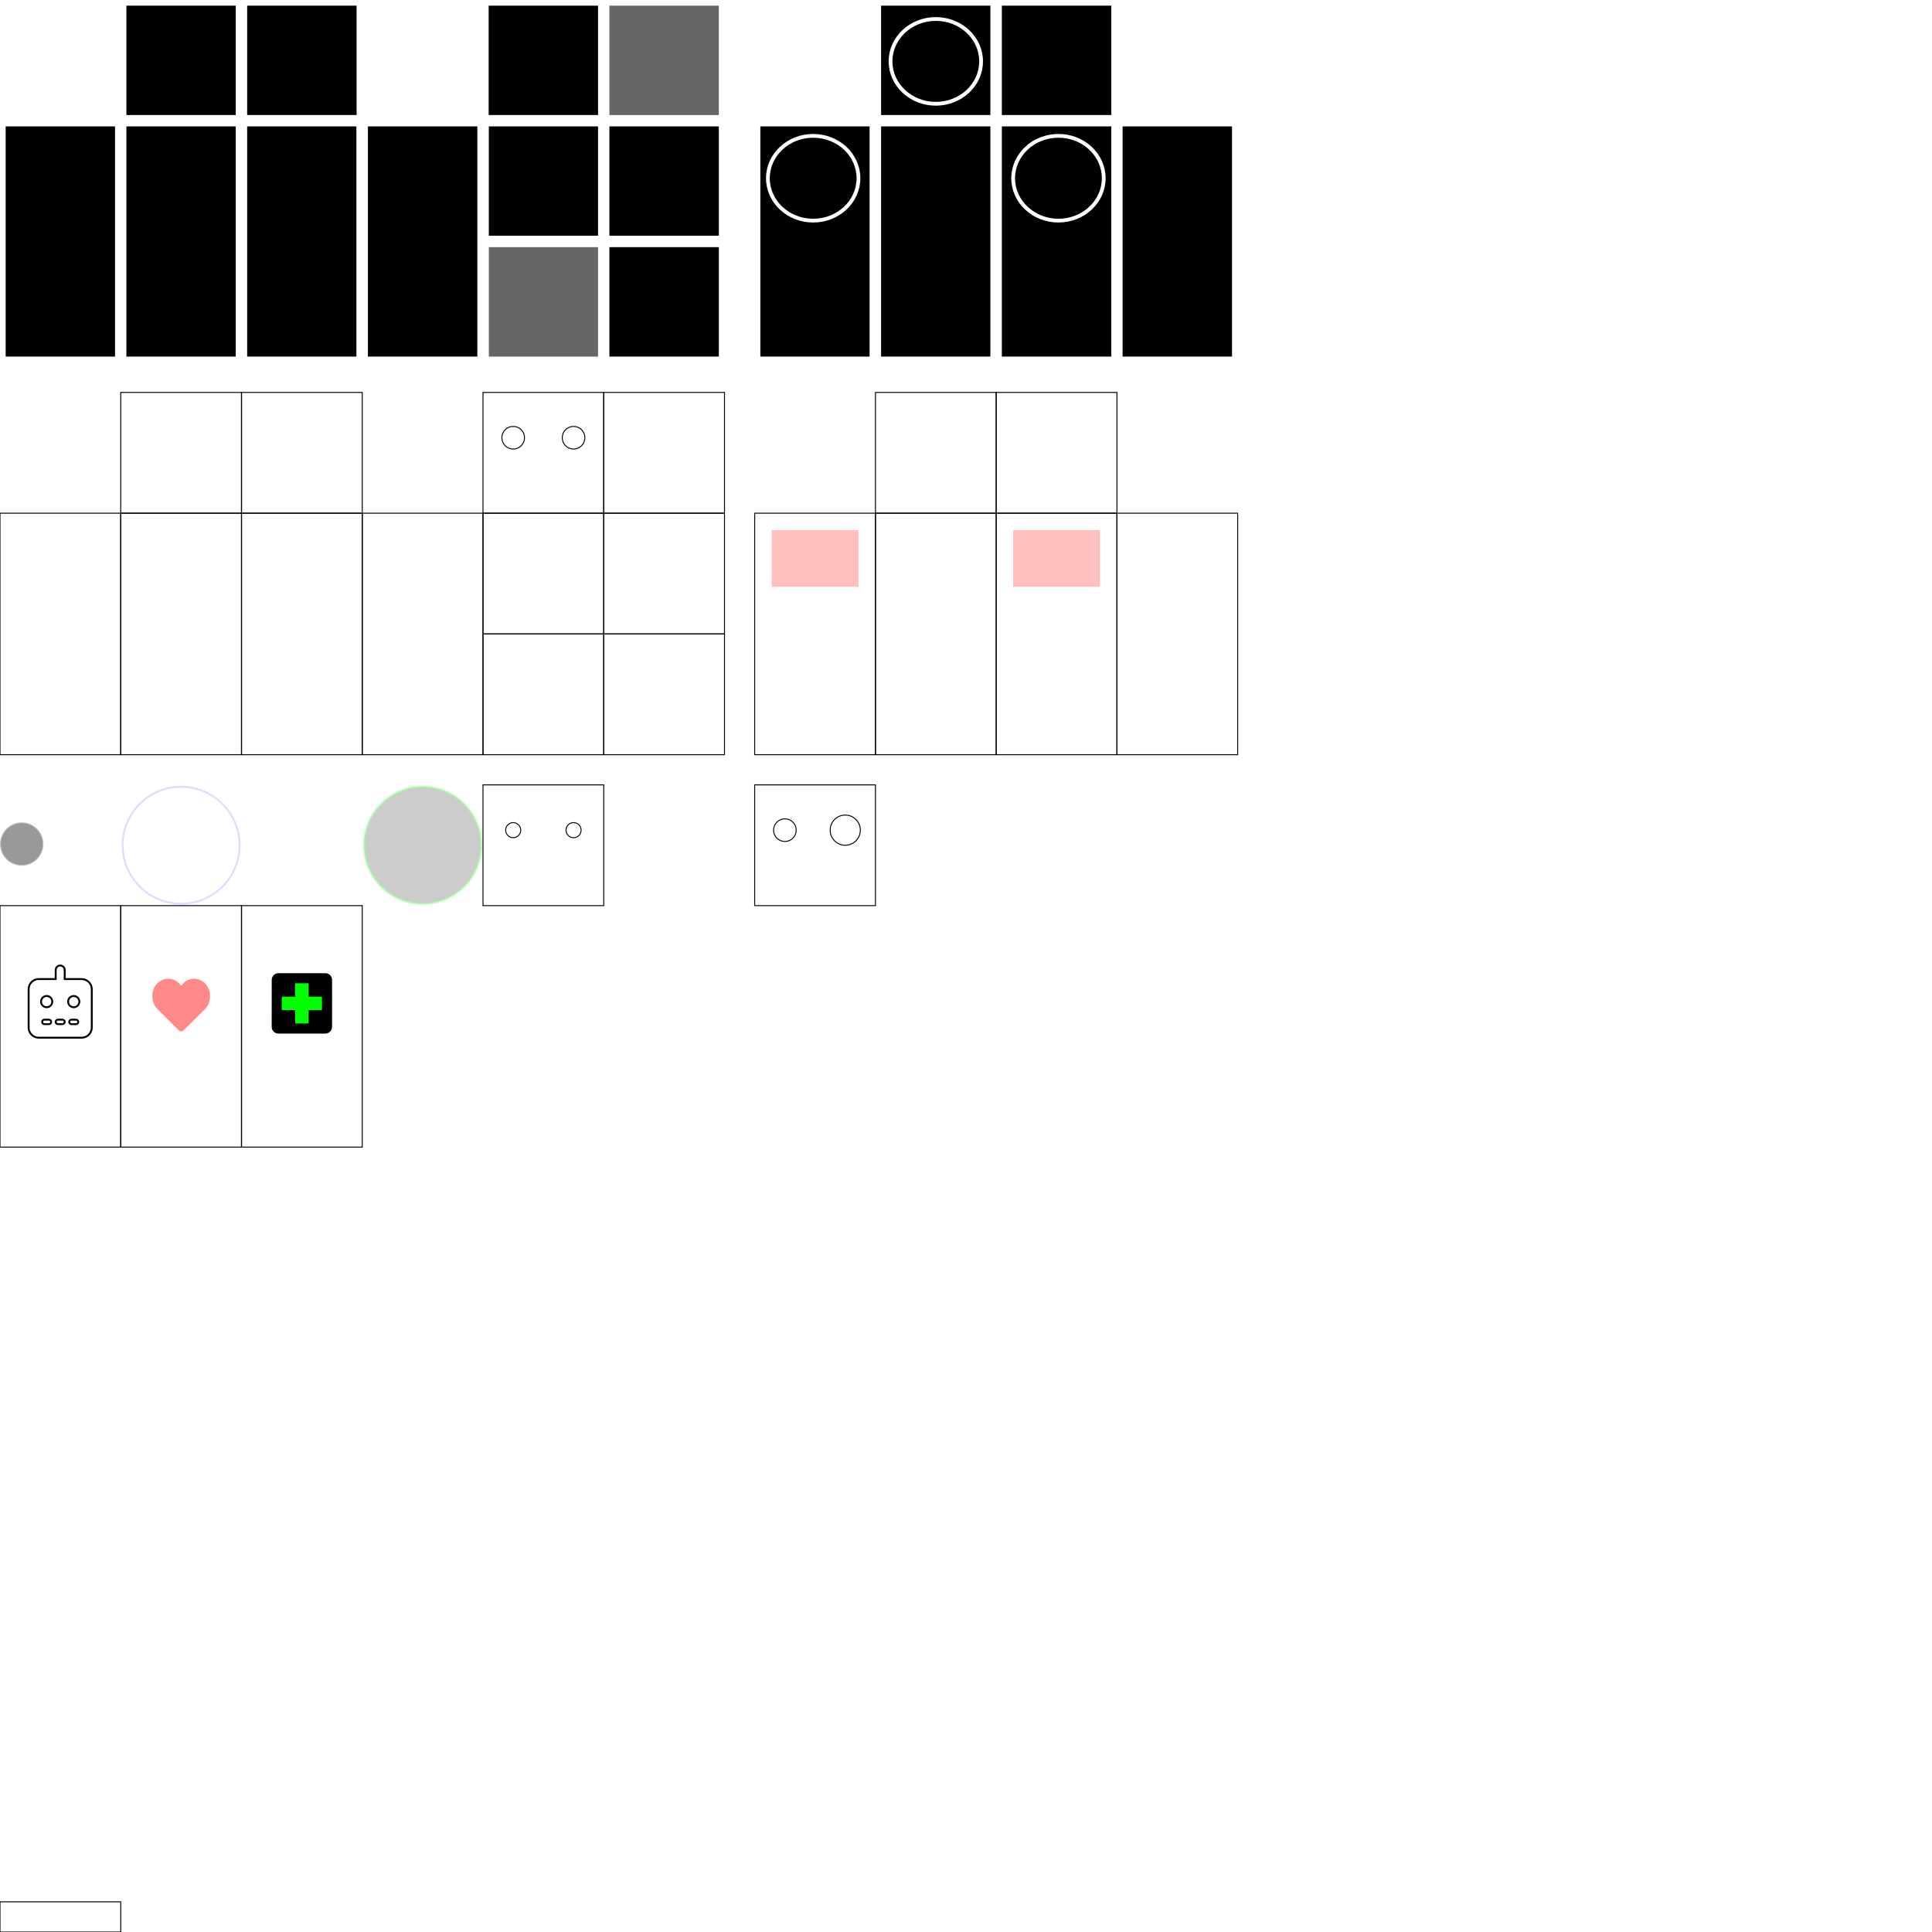
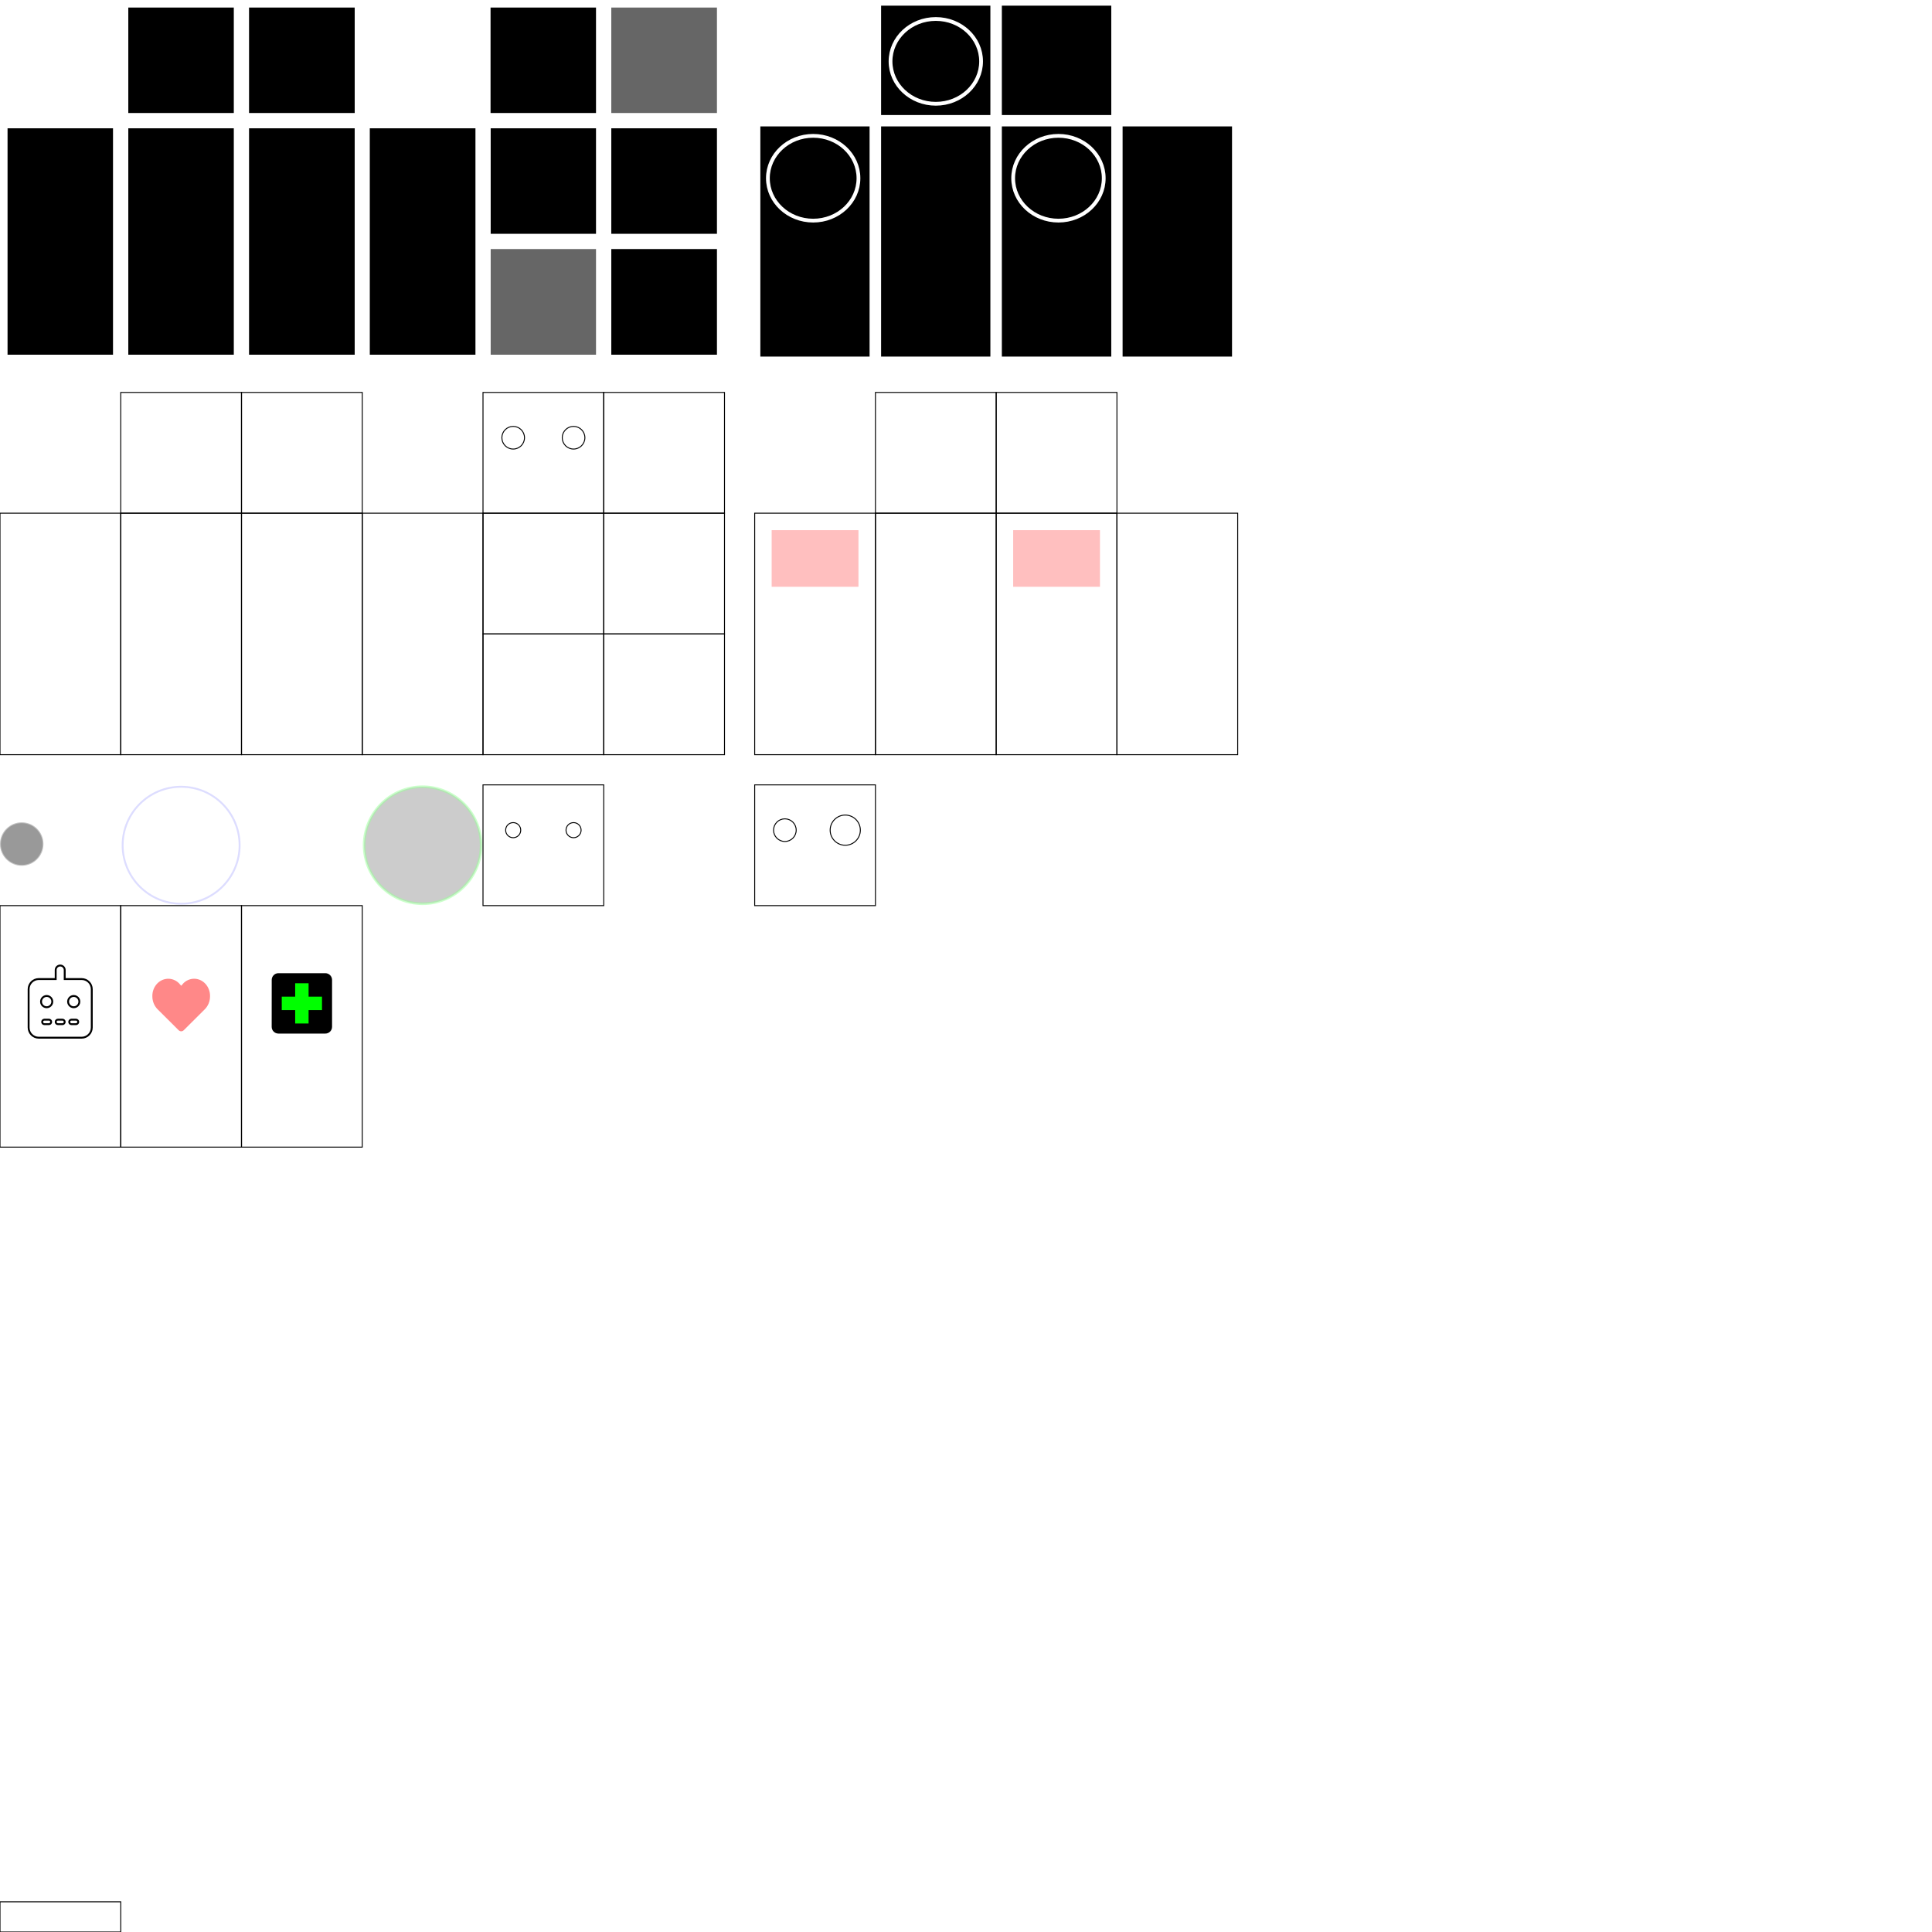
<svg xmlns="http://www.w3.org/2000/svg" xmlns:ns1="https://boxy-svg.com" width="2048" height="2048" viewBox="0 0 2048 2048">
  <defs>
    <ns1:grid x="0" y="0" width="16" height="16" />
  </defs>
  <g style="">
    <g>
-       <rect width="128" height="128" style="stroke: rgb(255, 255, 255); stroke-width: 12px;" x="512">
+       <rect width="128" height="128" style="stroke: rgb(255, 255, 255); stroke-width: 16px;" x="512">
        </rect>
-       <rect width="128" height="128" style="stroke: rgb(255, 255, 255); stroke-width: 12px; fill: rgb(102, 102, 102);" x="640">
+       <rect width="128" height="128" style="stroke: rgb(255, 255, 255); fill: rgb(102, 102, 102); stroke-width: 16px;" x="640">
        </rect>
-       <rect width="128" height="128" style="stroke: rgb(255, 255, 255); stroke-width: 12px;" y="128" x="512">
+       <rect width="128" height="128" style="stroke: rgb(255, 255, 255); stroke-width: 16px;" y="128" x="512">
        </rect>
-       <rect width="128" height="128" style="stroke: rgb(255, 255, 255); stroke-width: 12px;" x="640" y="128">
+       <rect width="128" height="128" style="stroke: rgb(255, 255, 255); stroke-width: 16px;" x="640" y="128">
        </rect>
-       <rect width="128" height="128" style="stroke: rgb(255, 255, 255); stroke-width: 12px; fill: rgb(102, 102, 102);" x="512" y="256">
+       <rect width="128" height="128" style="stroke: rgb(255, 255, 255); fill: rgb(102, 102, 102); stroke-width: 16px;" x="512" y="256">
        </rect>
-       <rect width="128" height="128" style="stroke: rgb(255, 255, 255); stroke-width: 12px;" x="640" y="256">
+       <rect width="128" height="128" style="stroke: rgb(255, 255, 255); stroke-width: 16px;" x="640" y="256">
        </rect>
    </g>
    <g>
-       <rect width="128" height="128" style="stroke: rgb(255, 255, 255); stroke-width: 12px;" x="128">
+       <rect width="128" height="128" style="stroke: rgb(255, 255, 255); stroke-width: 16px;" x="128">
        </rect>
-       <rect width="128" height="128" style="stroke: rgb(255, 255, 255); stroke-width: 12px;" x="256">
+       <rect width="128" height="128" style="stroke: rgb(255, 255, 255); stroke-width: 16px;" x="256">
        </rect>
-       <rect width="128" height="256" style="stroke: rgb(255, 255, 255); stroke-width: 12px;" y="128">
+       <rect width="128" height="256" style="stroke: rgb(255, 255, 255); stroke-width: 16px;" y="128">
        </rect>
-       <rect width="128" height="256" style="stroke : rgb(255, 255, 255); stroke-width : 12px; alignment-baseline : initial;" y="128" x="128">
+       <rect width="128" height="256" style="stroke: rgb(255, 255, 255); alignment-baseline: initial; stroke-width: 16px;" y="128" x="128">
        </rect>
-       <rect width="128" height="256" style="stroke: rgb(255, 255, 255); stroke-width: 12px;" y="128" x="256">
+       <rect width="128" height="256" style="stroke: rgb(255, 255, 255); stroke-width: 16px;" y="128" x="256">
        </rect>
-       <rect width="128" height="256" style="stroke: rgb(255, 255, 255); stroke-width: 12px;" y="128" x="384">
+       <rect width="128" height="256" style="stroke: rgb(255, 255, 255); stroke-width: 16px;" y="128" x="384">
        </rect>
    </g>
    <g>
      <rect width="128" height="128" style="stroke: rgb(0, 0, 0); fill: none;" x="512" y="416">
        </rect>
      <g transform="matrix(1, 0, 0, 1, 350.83, -153.6)">
        <circle style="stroke: rgb(0, 0, 0); fill: rgb(255, 255, 255);" cx="193.17" cy="617.6" r="12">
          </circle>
        <circle style="stroke: rgb(0, 0, 0); fill: rgb(255, 255, 255);" cx="257.17" cy="617.6" r="12">
          </circle>
      </g>
      <rect width="128" height="128" style="fill: none; stroke: rgb(0, 0, 0);" x="640" y="416">
        </rect>
      <rect width="128" height="128" style="fill: none; stroke: rgb(0, 0, 0);" y="544" x="512">
        </rect>
      <rect width="128" height="128" style="fill: none; stroke: rgb(0, 0, 0);" x="640" y="544">
        </rect>
      <rect width="128" height="128" style="fill: none; stroke: rgb(0, 0, 0);" x="512" y="672">
        </rect>
      <rect width="128" height="128" style="fill: none; stroke: rgb(0, 0, 0);" x="640" y="672">
        </rect>
    </g>
    <g>
      <rect width="128" height="128" style="fill: none; stroke: rgb(0, 0, 0);" x="128" y="416">
        </rect>
      <rect width="128" height="128" style="fill: none; stroke: rgb(0, 0, 0);" x="256" y="416">
        </rect>
      <rect width="128" height="256" style="fill: none; stroke: rgb(0, 0, 0);" y="544">
        </rect>
      <rect width="128" height="256" style="fill: none; stroke: rgb(0, 0, 0); transform-origin: 192px 672px;" y="544" x="128">
        </rect>
      <path d="M 192 608 C 195.911 608 199.111 612.32 199.111 617.599 C 199.111 622.88 195.911 627.2 192 627.2 C 188.089 627.2 184.889 622.88 184.889 617.599 C 184.889 612.32 188.089 608 192 608 Z M 224 641.6 L 202.667 641.6 L 202.667 704 L 195.555 704 L 195.555 675.2 L 188.445 675.2 L 188.445 704 L 181.334 704 L 181.334 641.6 L 160 641.6 L 160 632 L 224 632 L 224 641.6 Z" style="fill: rgb(255, 255, 255); stroke-width: 0.388px; transform-origin: 192px 628.419px;">
        </path>
      <rect width="128" height="256" style="fill: none; stroke: rgb(0, 0, 0);" y="544" x="256">
        </rect>
      <rect width="128" height="256" style="fill: none; stroke: rgb(0, 0, 0);" y="544" x="384">
        </rect>
    </g>
    <rect width="128" height="128" style="fill: none;" x="128" y="832">
      </rect>
    <circle style="fill: none; stroke-width: 2px; stroke: rgb(221, 221, 255);" cx="191.999" cy="895.999" r="61.999">
      </circle>
    <rect width="128" height="128" style="fill: none;" x="384" y="832">
      </rect>
    <circle style="stroke-width: 2.794px; fill-opacity: 0.2; stroke-opacity: 0.5; stroke: rgb(153, 255, 153);" cx="448" cy="896" r="62">
      </circle>
    <circle style="stroke-width: 1.862px; fill-opacity: 0.4; stroke: rgb(255, 255, 255); stroke-opacity: 0.4;" cx="23.04" cy="894.72" r="23.04">
      </circle>
    <rect width="128" height="32" style="fill: none; stroke: rgb(0, 0, 0);" y="2016">
      </rect>
    <text style="fill: rgb(255, 255, 255); font-family: Arial, sans-serif; font-size: 18px; font-weight: 700; white-space: pre;" x="5.428" y="2038.69" />
    <g>
      <rect width="128" height="128" style="stroke: rgb(0, 0, 0); fill: none;" x="800" y="832">
        </rect>
      <g transform="matrix(1, 0, 0, 1, 638.83, 262.4)">
        <circle style="stroke: rgb(0, 0, 0); fill: rgb(255, 255, 255);" cx="193.17" cy="617.6" r="12">
          </circle>
        <circle style="stroke: rgb(0, 0, 0); fill: rgb(255, 255, 255);" cx="257.17" cy="617.6" r="16">
          </circle>
      </g>
    </g>
    <g transform="matrix(1, 0, 0, 1, 0, 32)">
      <rect width="128" height="128" style="stroke: rgb(0, 0, 0); fill: none;" x="512" y="800">
        </rect>
      <g transform="matrix(1, 0, 0, 1, 350.83, 230.4)">
        <circle style="stroke: rgb(0, 0, 0); fill: rgb(255, 255, 255);" cx="193.17" cy="617.6" r="8">
          </circle>
        <circle style="stroke: rgb(0, 0, 0); fill: rgb(255, 255, 255);" cx="257.17" cy="617.6" r="8">
          </circle>
      </g>
    </g>
    <g style="filter: none;">
      <rect width="128" height="128" style="stroke: rgb(255, 255, 255); stroke-width: 12px;" x="928">
        </rect>
      <rect width="128" height="128" style="stroke: rgb(255, 255, 255); stroke-width: 12px;" x="1056">
        </rect>
      <rect width="128" height="256" style="stroke: rgb(255, 255, 255); stroke-width: 12px;" y="128" x="800">
        </rect>
      <rect width="128" height="256" style="stroke : rgb(255, 255, 255); stroke-width : 12px; alignment-baseline : initial;" y="128" x="928">
        </rect>
      <rect width="128" height="256" style="stroke: rgb(255, 255, 255); stroke-width: 12px;" y="128" x="1056">
        </rect>
      <rect width="128" height="256" style="stroke: rgb(255, 255, 255); stroke-width: 12px;" y="128" x="1184">
        </rect>
      <rect width="96" height="64" style="stroke: rgb(255, 255, 255); alignment-baseline: initial; stroke-width: 4px; fill: rgb(255, 0, 0); fill-opacity: 0.25;" y="560" x="816">
        </rect>
      <rect width="96" height="64" style="stroke: rgb(255, 255, 255); alignment-baseline: initial; stroke-width: 4px; fill: rgb(255, 0, 0); fill-opacity: 0.25;" y="560" x="1072">
        </rect>
    </g>
    <g>
      <rect width="128" height="128" style="stroke: rgb(0, 0, 0); fill-opacity: 0.3; fill: none;" x="928" y="416">
        </rect>
      <rect width="128" height="128" style="stroke: rgb(0, 0, 0); fill-opacity: 0.3; fill: none;" x="1056" y="416">
        </rect>
      <rect width="128" height="256" style="stroke: rgb(0, 0, 0); fill-opacity: 0.3; fill: none;" y="544" x="800">
        </rect>
      <rect width="128" height="256" style="stroke: rgb(0, 0, 0); transform-origin: 992px 672px; fill-opacity: 0.3; fill: none;" y="544" x="928">
        </rect>
      <rect width="128" height="256" style="stroke: rgb(0, 0, 0); fill-opacity: 0.3; fill: none;" y="544" x="1056">
        </rect>
      <rect width="128" height="256" style="stroke: rgb(0, 0, 0); fill-opacity: 0.3; fill: none;" y="544" x="1184">
        </rect>
    </g>
    <g transform="matrix(1, 0, 0, 1, -128, 416)">
      <rect width="128" height="256" style="fill: none; stroke: rgb(0, 0, 0); transform-origin: 192px 672px;" y="544" x="128">
        </rect>
      <g style="filter: none;" transform="matrix(1.29453, 0, 0, 1.29453, 127.089, 583.608)">
        <path d="M 50 18.451 C 52.043 18.451 53.694 20.101 53.694 22.145 L 53.694 29.532 L 67.545 29.532 C 72.139 29.532 75.856 33.249 75.856 37.843 L 75.856 69.239 C 75.856 73.834 72.139 77.55 67.545 77.55 L 32.455 77.55 C 27.861 77.55 24.144 73.834 24.144 69.239 L 24.144 37.843 C 24.144 33.249 27.861 29.532 32.455 29.532 L 46.307 29.532 L 46.307 22.145 C 46.307 20.101 47.957 18.451 50 18.451 Z M 61.081 52.618 C 64.635 52.618 66.857 48.77 65.079 45.692 C 64.255 44.264 62.731 43.383 61.081 43.383 C 57.527 43.383 55.306 47.231 57.082 50.309 C 57.907 51.738 59.431 52.618 61.081 52.618 Z M 43.536 48 C 43.536 44.447 39.689 42.225 36.61 44.001 C 35.182 44.827 34.302 46.351 34.302 48 C 34.302 51.554 38.149 53.776 41.227 51.999 C 42.656 51.174 43.536 49.65 43.536 48 Z M 59.234 62.775 C 58.218 62.775 57.387 63.605 57.387 64.622 C 57.387 65.637 58.218 66.469 59.234 66.469 L 62.928 66.469 C 63.944 66.469 64.774 65.637 64.774 64.622 C 64.774 63.605 63.944 62.775 62.928 62.775 L 59.234 62.775 Z M 48.153 62.775 C 47.137 62.775 46.307 63.605 46.307 64.622 C 46.307 65.637 47.137 66.469 48.153 66.469 L 51.846 66.469 C 52.862 66.469 53.694 65.637 53.694 64.622 C 53.694 63.605 52.862 62.775 51.846 62.775 L 48.153 62.775 Z M 37.072 62.775 C 36.056 62.775 35.225 63.605 35.225 64.622 C 35.225 65.637 36.056 66.469 37.072 66.469 L 40.766 66.469 C 41.782 66.469 42.612 65.637 42.612 64.622 C 42.612 63.605 41.782 62.775 40.766 62.775 L 37.072 62.775 Z" style="text-wrap-mode: nowrap; filter: url(&quot;#outline-filter-0&quot;); stroke-width: 1.545px; fill: rgb(255, 255, 255); stroke: rgb(0, 0, 0);" />
      </g>
    </g>
    <g transform="matrix(1, 0, 0, 1, 0, 416)">
      <rect width="128" height="256" style="fill: none; stroke: rgb(0, 0, 0); transform-origin: 192px 672px;" y="544" x="128">
        </rect>
      <g style="filter: none;" transform="matrix(1.29453, 0, 0, 1.29453, 127.089, 593.608)">
        <path d="M 47.278 64.513 L 47.036 64.273 L 30.078 47.397 C 27.107 44.44 25.423 40.29 25.423 35.945 L 25.423 35.605 C 25.423 28.302 30.263 22.036 36.96 20.664 C 40.773 19.877 44.675 20.824 47.781 23.164 C 48.652 23.829 49.465 24.6 50.201 25.478 C 50.608 24.983 51.043 24.526 51.508 24.1 C 51.866 23.771 52.234 23.456 52.62 23.164 C 52.62 23.164 52.62 23.164 52.62 23.164 C 55.728 20.824 59.629 19.877 63.442 20.653 C 70.14 22.025 74.979 28.302 74.979 35.605 L 74.979 35.945 C 74.979 40.29 73.295 44.44 70.324 47.397 L 53.366 64.273 L 53.124 64.513 C 52.33 65.3 51.285 65.747 50.201 65.747 C 49.117 65.747 48.072 65.311 47.278 64.513 Z" style="stroke-width: 2.317px; stroke: rgb(255, 255, 255); fill: rgb(255, 136, 136);" />
      </g>
    </g>
    <g transform="matrix(1, 0, 0, 1, 128, 416)">
      <rect width="128" height="256" style="fill: none; stroke: rgb(0, 0, 0); transform-origin: 192px 672px;" y="544" x="128">
        </rect>
      <g id="SVGRepo_iconCarrier" transform="matrix(3.55555, 0, 0, 3.55555, 149.333, 604.958)" style="">
        <path d="M 19 3 L 5 3 C 3.9 3 3.01 3.9 3.01 5 L 3 19 C 3 20.1 3.9 21 5 21 L 19 21 C 20.1 21 21 20.1 21 19 L 21 5 C 21 3.9 20.1 3 19 3 Z" id="path-1" transform="matrix(1, 0, 0, 1, 0, 0.001)" style="stroke: rgb(255, 255, 255); stroke-width: 1.688px; fill: rgb(0, 255, 0);" />
        <path d="M19,3 L5,3 C3.9,3 3.01,3.9 3.01,5 L3,19 C3,20.1 3.9,21 5,21 L19,21 C20.1,21 21,20.1 21,19 L21,5 C21,3.9 20.1,3 19,3 L19,3 Z M18,14 L14,14 L14,18 L10,18 L10,14 L6,14 L6,10 L10,10 L10,6 L14,6 L14,10 L18,10 L18,14 L18,14 Z" id="path" fill="#000000" />
      </g>
    </g>
  </g>
  <ellipse style="fill: none; stroke: rgb(255, 255, 255); stroke-width: 4px;" cx="992" cy="65.064" rx="48" ry="44.936" />
  <ellipse style="fill: none; stroke: rgb(255, 255, 255); stroke-width: 4px;" cx="862" cy="188.936" rx="48" ry="44.936" />
  <ellipse style="fill: none; stroke: rgb(255, 255, 255); stroke-width: 4px;" cx="1122" cy="188.936" rx="48" ry="44.936" />
</svg>
